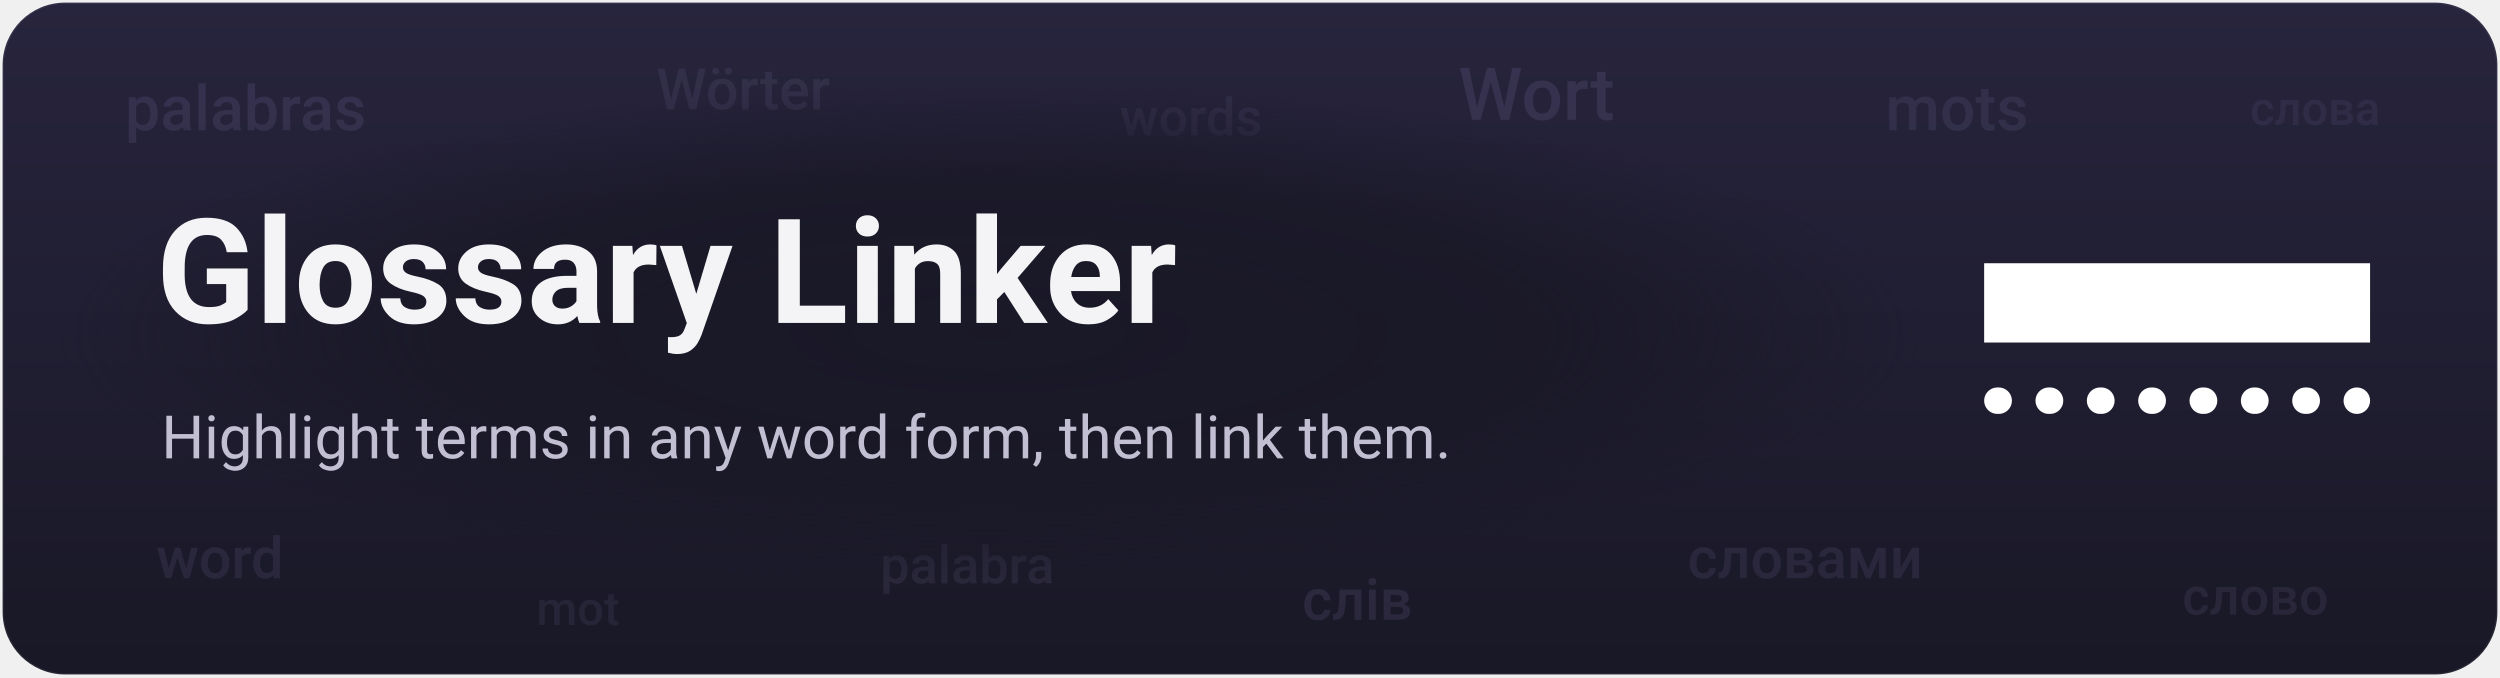
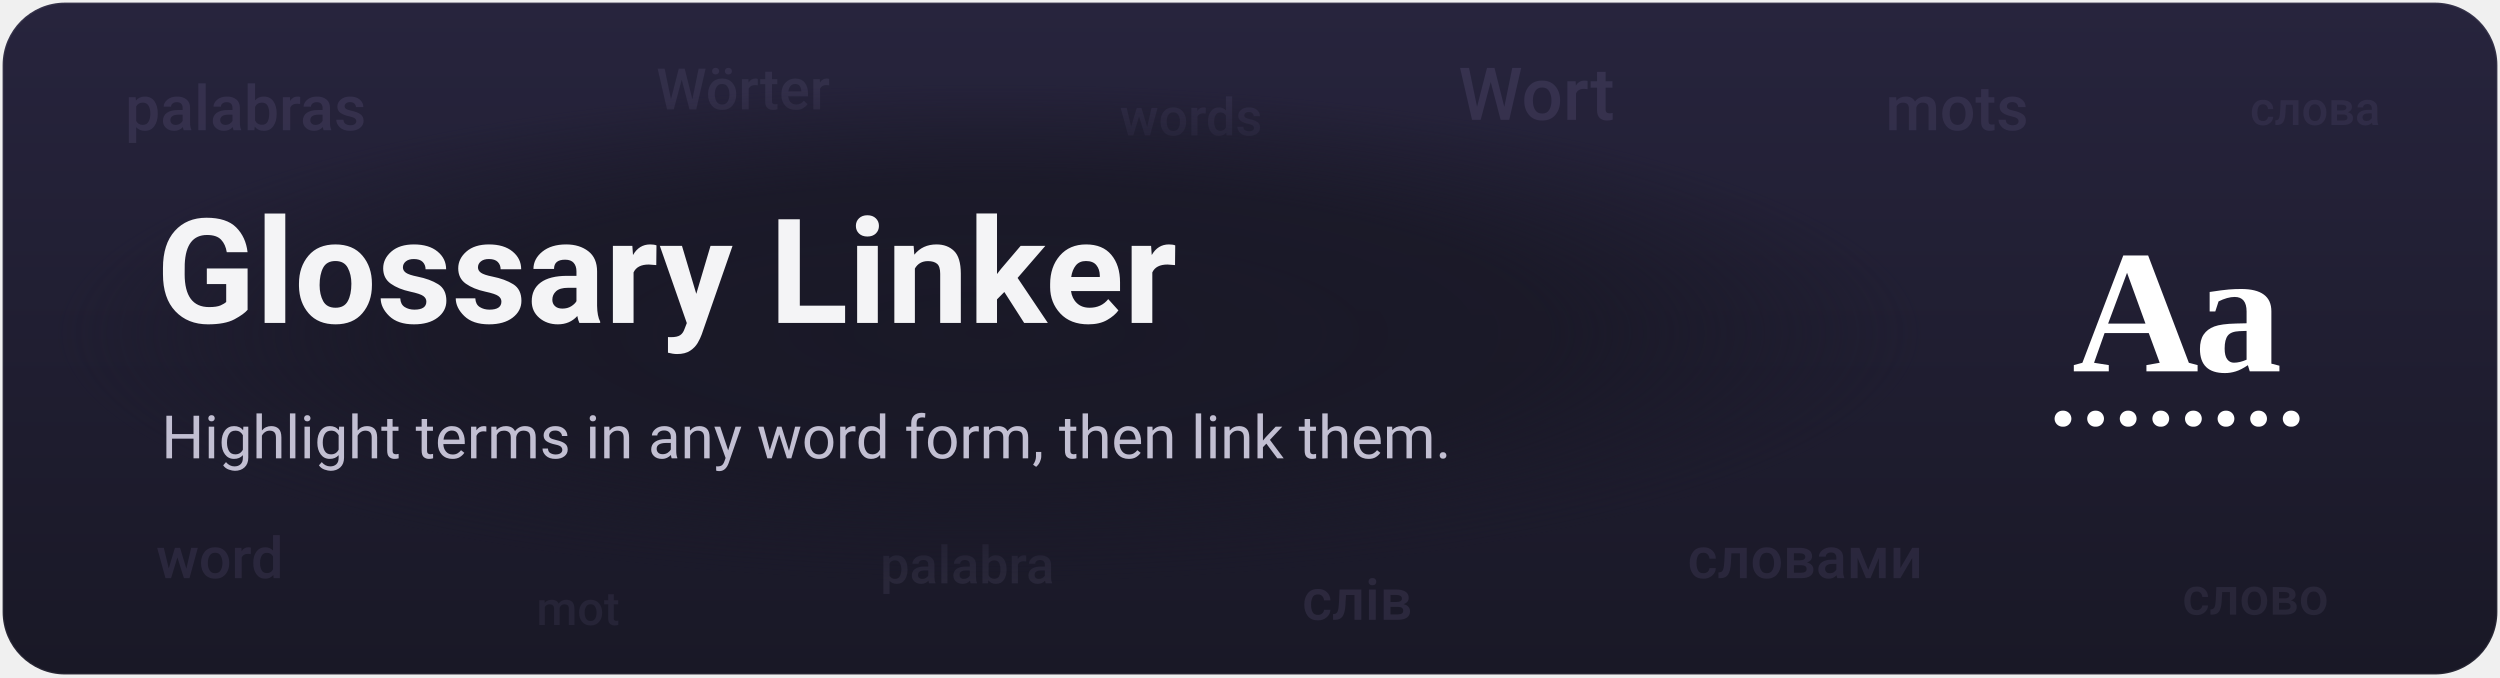
<svg xmlns="http://www.w3.org/2000/svg" viewBox="0 0 960 260" width="960" height="260" font-family="-apple-system,BlinkMacSystemFont,'Segoe UI',Roboto,Helvetica,Arial,sans-serif">
  <defs>
    <linearGradient id="bg" x1="0" y1="0" x2="0" y2="1">
      <stop offset="0" stop-color="#27243d" />
      <stop offset="1" stop-color="#191826" />
    </linearGradient>
    <radialGradient id="scrim" cx="0.5" cy="0.5" r="0.5">
      <stop offset="0" stop-color="#191826" stop-opacity="0.92" />
      <stop offset="0.6" stop-color="#191826" stop-opacity="0.82" />
      <stop offset="1" stop-color="#191826" stop-opacity="0" />
    </radialGradient>
    <clipPath id="card">
      <rect x="1" y="1" width="958" height="258" rx="24" />
    </clipPath>
  </defs>
  <rect x="1" y="1" width="958" height="258" rx="24" fill="url(#bg)" stroke="#ffffff" stroke-opacity="0.07" />
  <g clip-path="url(#card)">
    <g fill="#b6a6e8" font-family="-apple-system,BlinkMacSystemFont,'Segoe UI',Roboto,Helvetica,Arial,sans-serif" font-weight="500">
      <text x="48" y="50" font-size="24" fill-opacity="0.11">palabras</text>
      <text x="252" y="42" font-size="22" fill-opacity="0.09">Wörter</text>
      <text x="430" y="52" font-size="20" fill-opacity="0.08">words</text>
      <text x="560" y="46" font-size="28" fill-opacity="0.12">Wort</text>
      <text x="724" y="50" font-size="24" fill-opacity="0.1">mots</text>
      <text x="864" y="48" font-size="18" fill-opacity="0.08">слова</text>
      <text x="60" y="222" font-size="22" fill-opacity="0.1">word</text>
      <text x="206" y="240" font-size="18" fill-opacity="0.08">mot</text>
      <text x="338" y="224" font-size="20" fill-opacity="0.09">palabra</text>
      <text x="500" y="238" font-size="22" fill-opacity="0.11">слів</text>
      <text x="648" y="222" font-size="22" fill-opacity="0.1">словами</text>
      <text x="838" y="236" font-size="20" fill-opacity="0.09">слово</text>
    </g>
  </g>
  <ellipse cx="380" cy="128" rx="360" ry="96" fill="url(#scrim)" />
  <text x="60" y="124" font-size="56" font-weight="700" fill="#f4f4f6">Glossary Linker</text>
  <text x="62" y="176" font-size="23" fill="#c2bfd2">Highlight terms in any word form, then link them.</text>
-   <g transform="translate(706.09,0.09) scale(0.5075)">
-     <rect x="110" y="199" width="292" height="60" fill="#fff" />
-     <line x1="120" y1="303" x2="392" y2="303" stroke="#fff" stroke-width="20" stroke-linecap="round" stroke-dasharray="1 37.85" />
+   <g transform="translate(760.97,52.62) scale(0.2931)">
+     <text x="256" y="307" fill="#fff" font-family="Georgia, 'Times New Roman', serif" font-weight="700" font-size="230" letter-spacing="-6" text-anchor="middle">Aa</text>
+     <line x1="106" y1="369" x2="406" y2="369" stroke="#fff" stroke-width="21" stroke-linecap="round" stroke-dasharray="1 41.71" />
  </g>
</svg>
